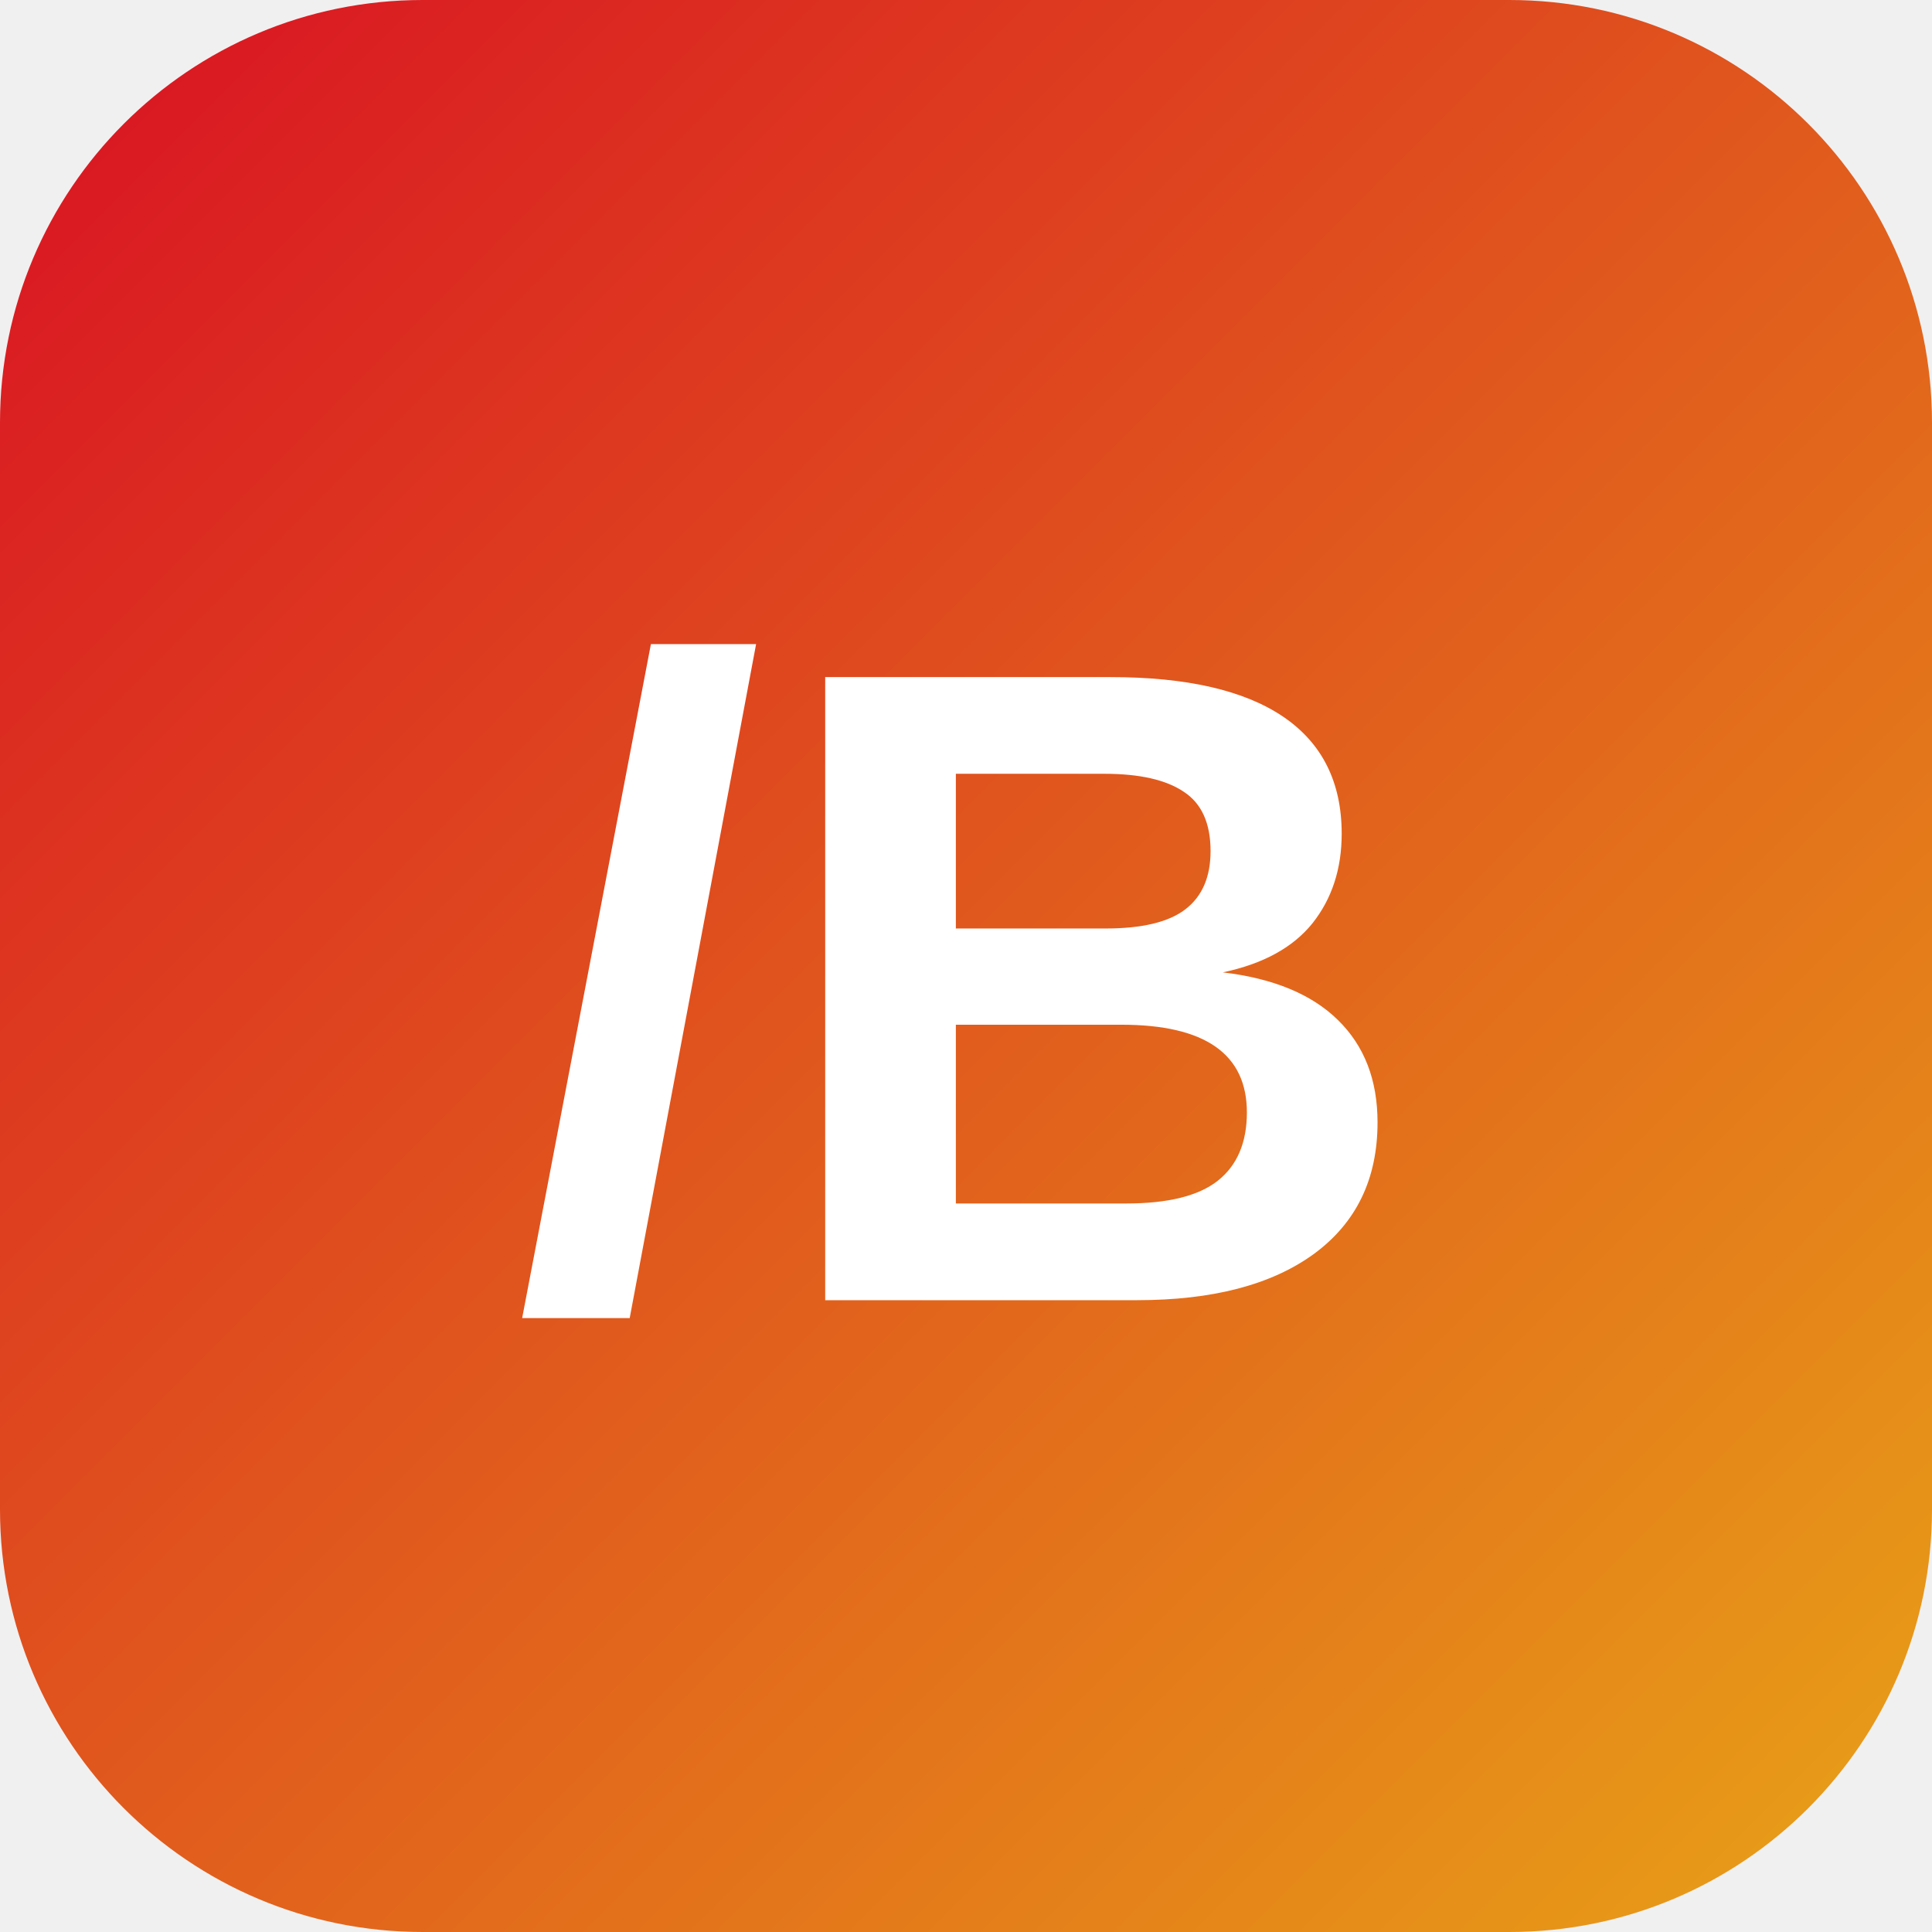
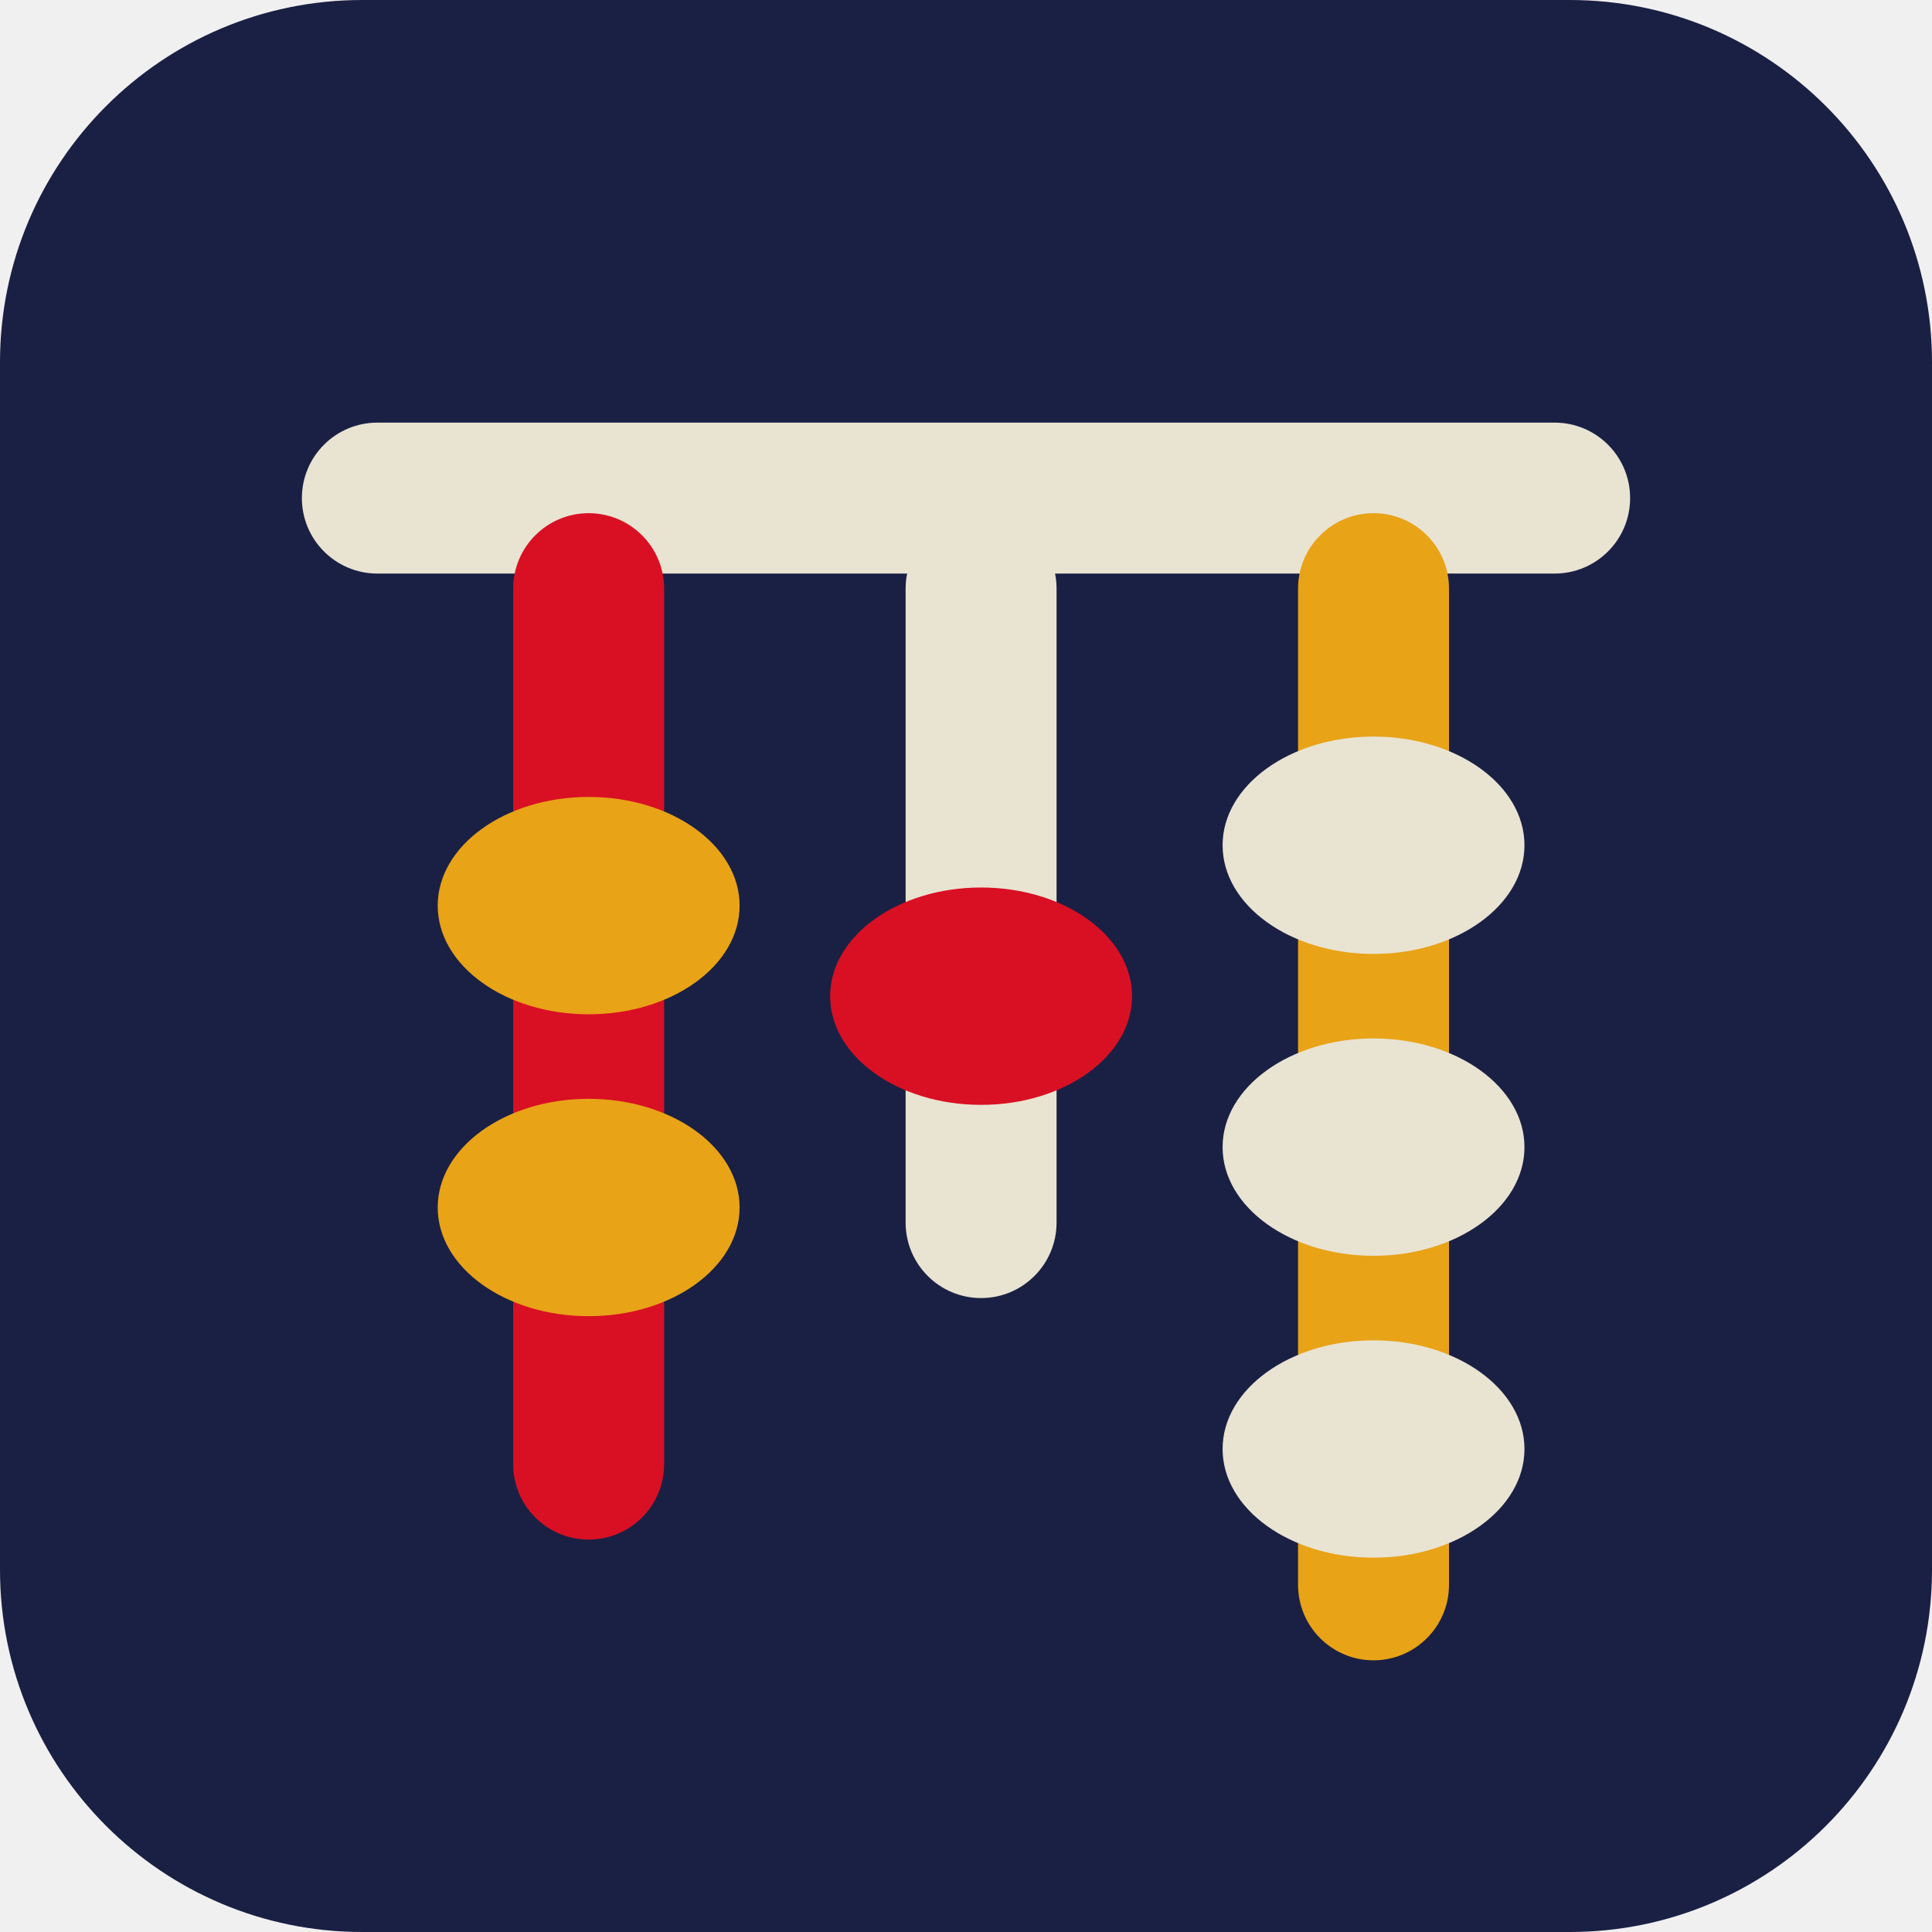
<svg xmlns="http://www.w3.org/2000/svg" viewBox="0 0 64 64">
-   <defs>
-     <linearGradient id="g" x1="0" y1="0" x2="1" y2="1">
-       <stop offset="0" stop-color="#D91023" />
-       <stop offset="1" stop-color="#E8A317" />
-     </linearGradient>
-   </defs>
-   <rect width="64" height="64" rx="14" fill="url(#g)" />
-   <text x="50%" y="54%" text-anchor="middle" dominant-baseline="middle" font-family="Space Grotesk, Arial, sans-serif" font-size="30" font-weight="700" fill="#fff">/B</text>
+   <rect width="64" height="64" rx="12" fill="#1A2044" />
+   <rect x="10" y="14" width="44" height="5" rx="2.5" fill="#E9E3D2" />
+   <rect x="17" y="17" width="5" height="34" rx="2.5" fill="#D91023" />
+   <rect x="30" y="17" width="5" height="26" rx="2.5" fill="#E9E3D2" />
+   <rect x="43" y="17" width="5" height="38" rx="2.5" fill="#E8A317" />
+   <ellipse cx="19.5" cy="30" rx="5" ry="3.6" fill="#E8A317" />
+   <ellipse cx="19.5" cy="40" rx="5" ry="3.6" fill="#E8A317" />
+   <ellipse cx="32.5" cy="33" rx="5" ry="3.6" fill="#D91023" />
+   <ellipse cx="45.5" cy="28" rx="5" ry="3.6" fill="#E9E3D2" />
+   <ellipse cx="45.5" cy="38" rx="5" ry="3.6" fill="#E9E3D2" />
+   <ellipse cx="45.5" cy="48" rx="5" ry="3.6" fill="#E9E3D2" />
</svg>
